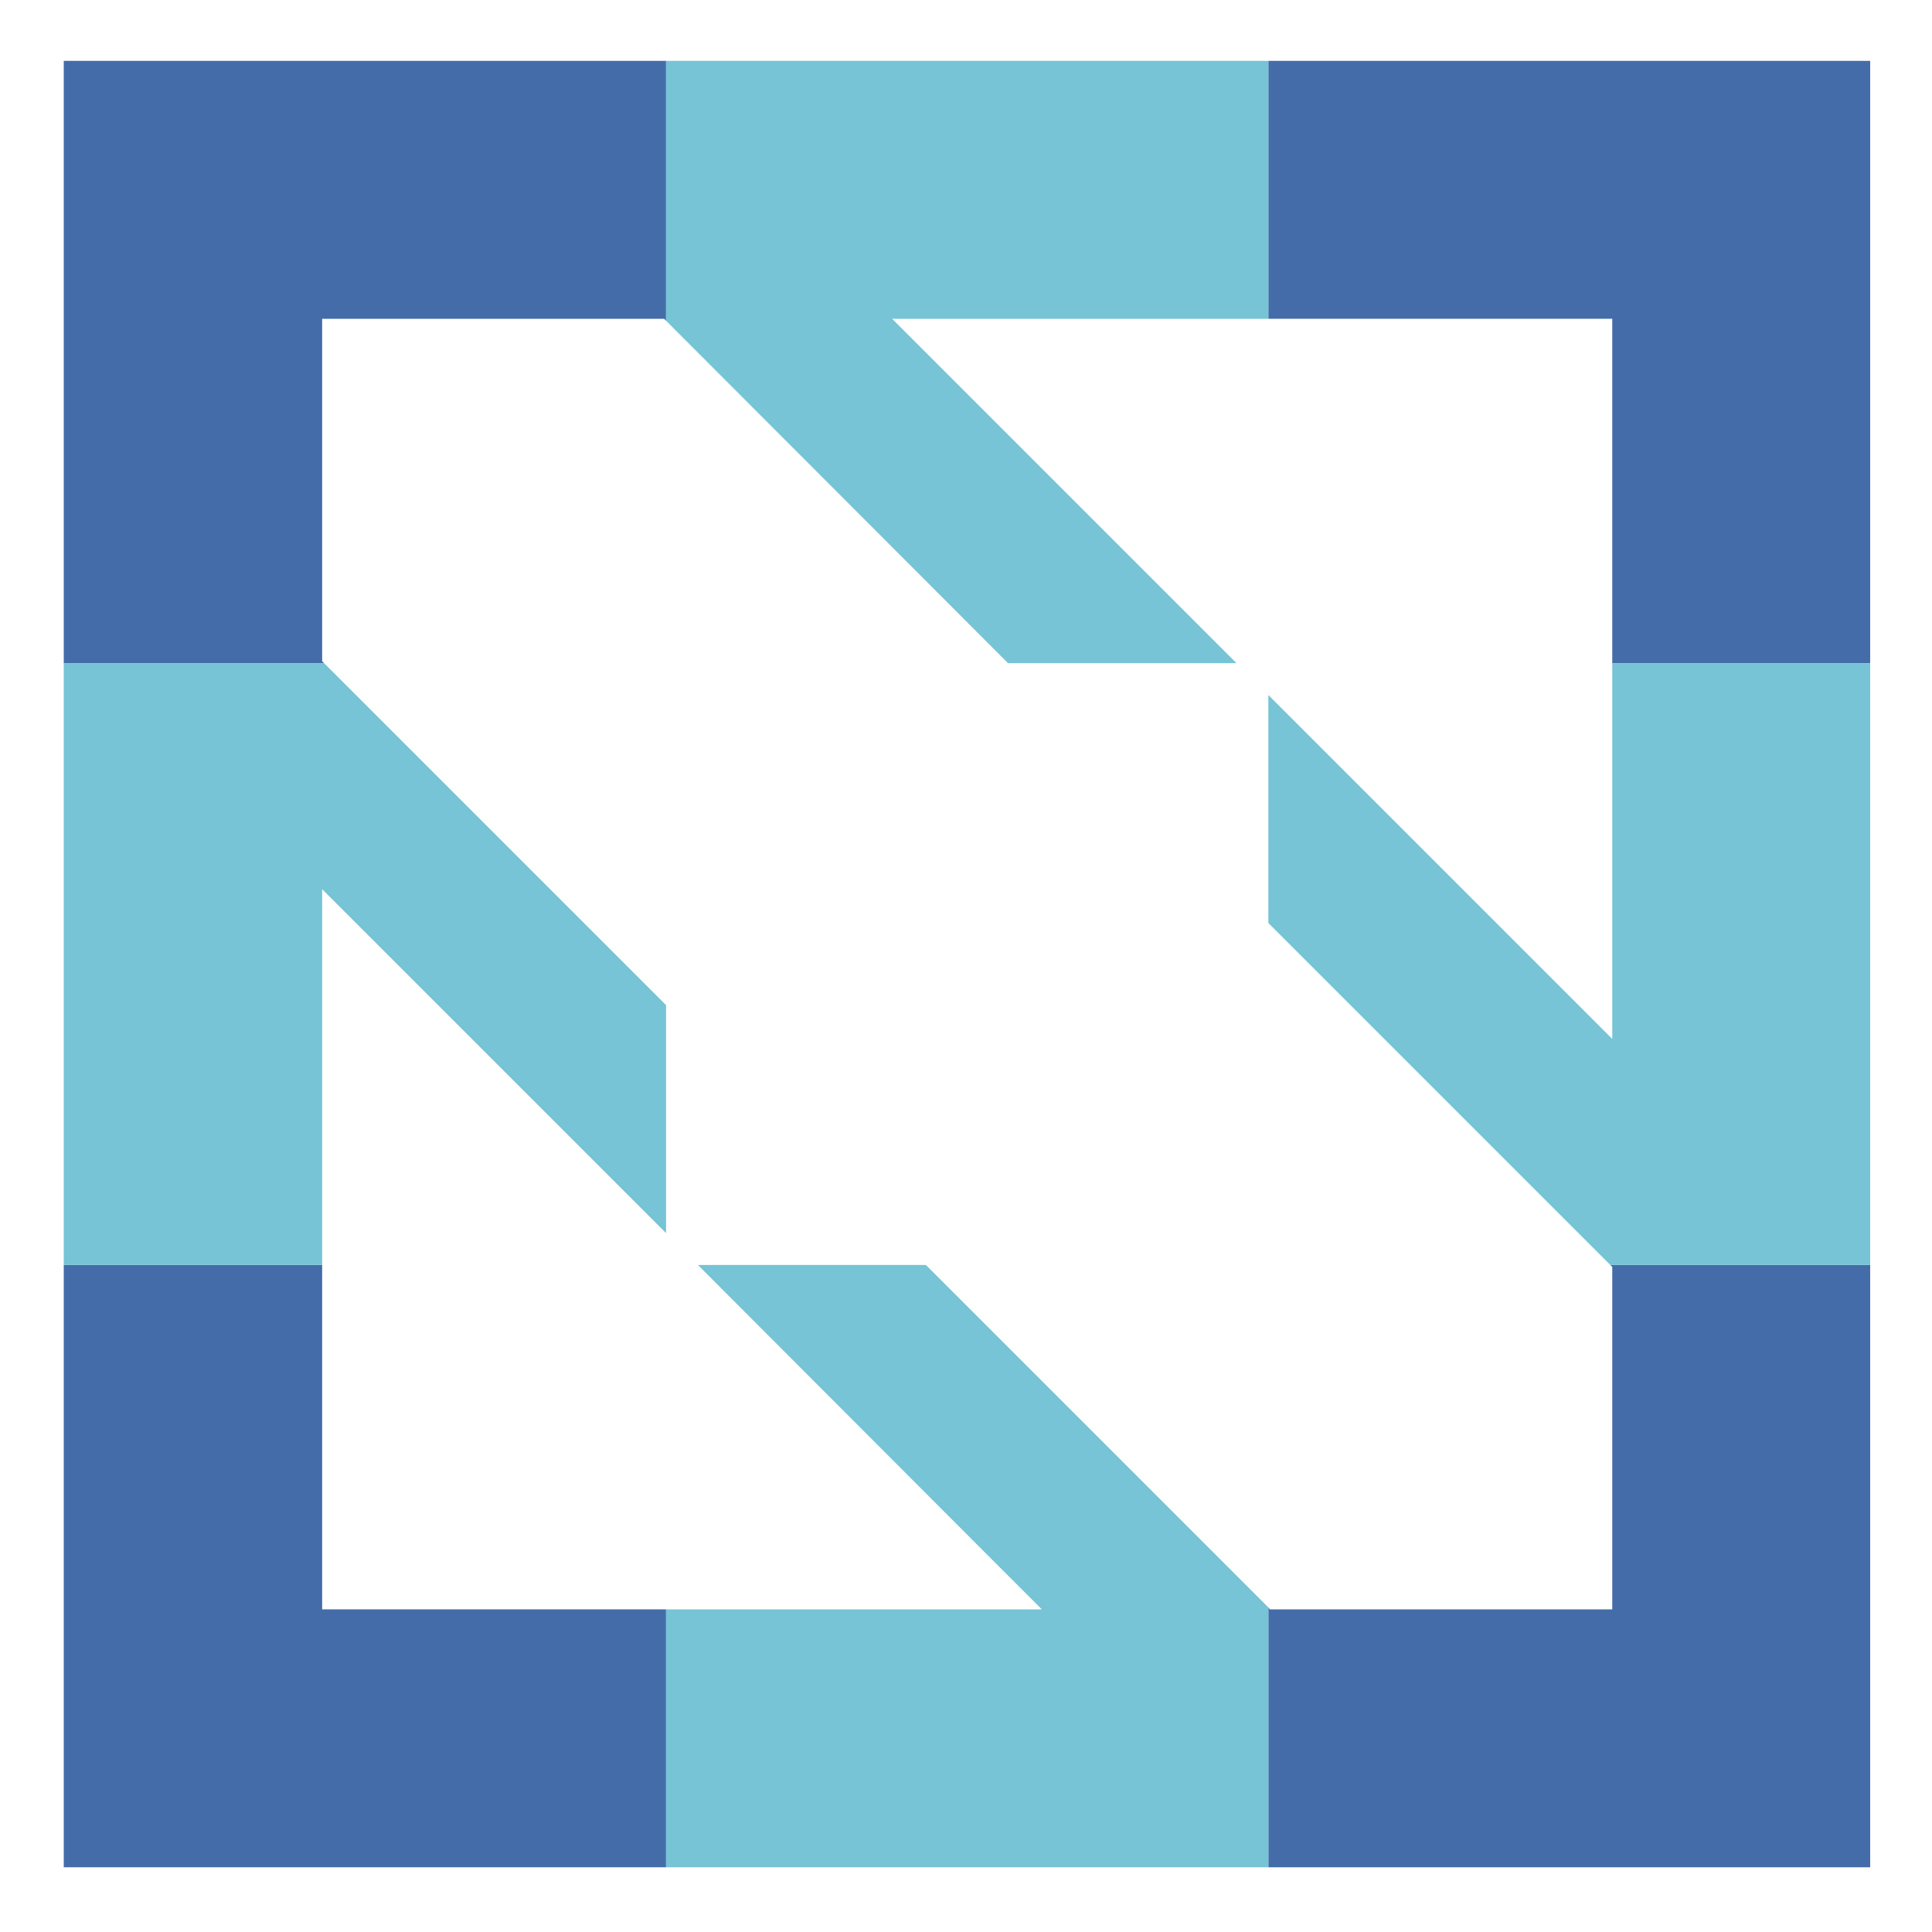
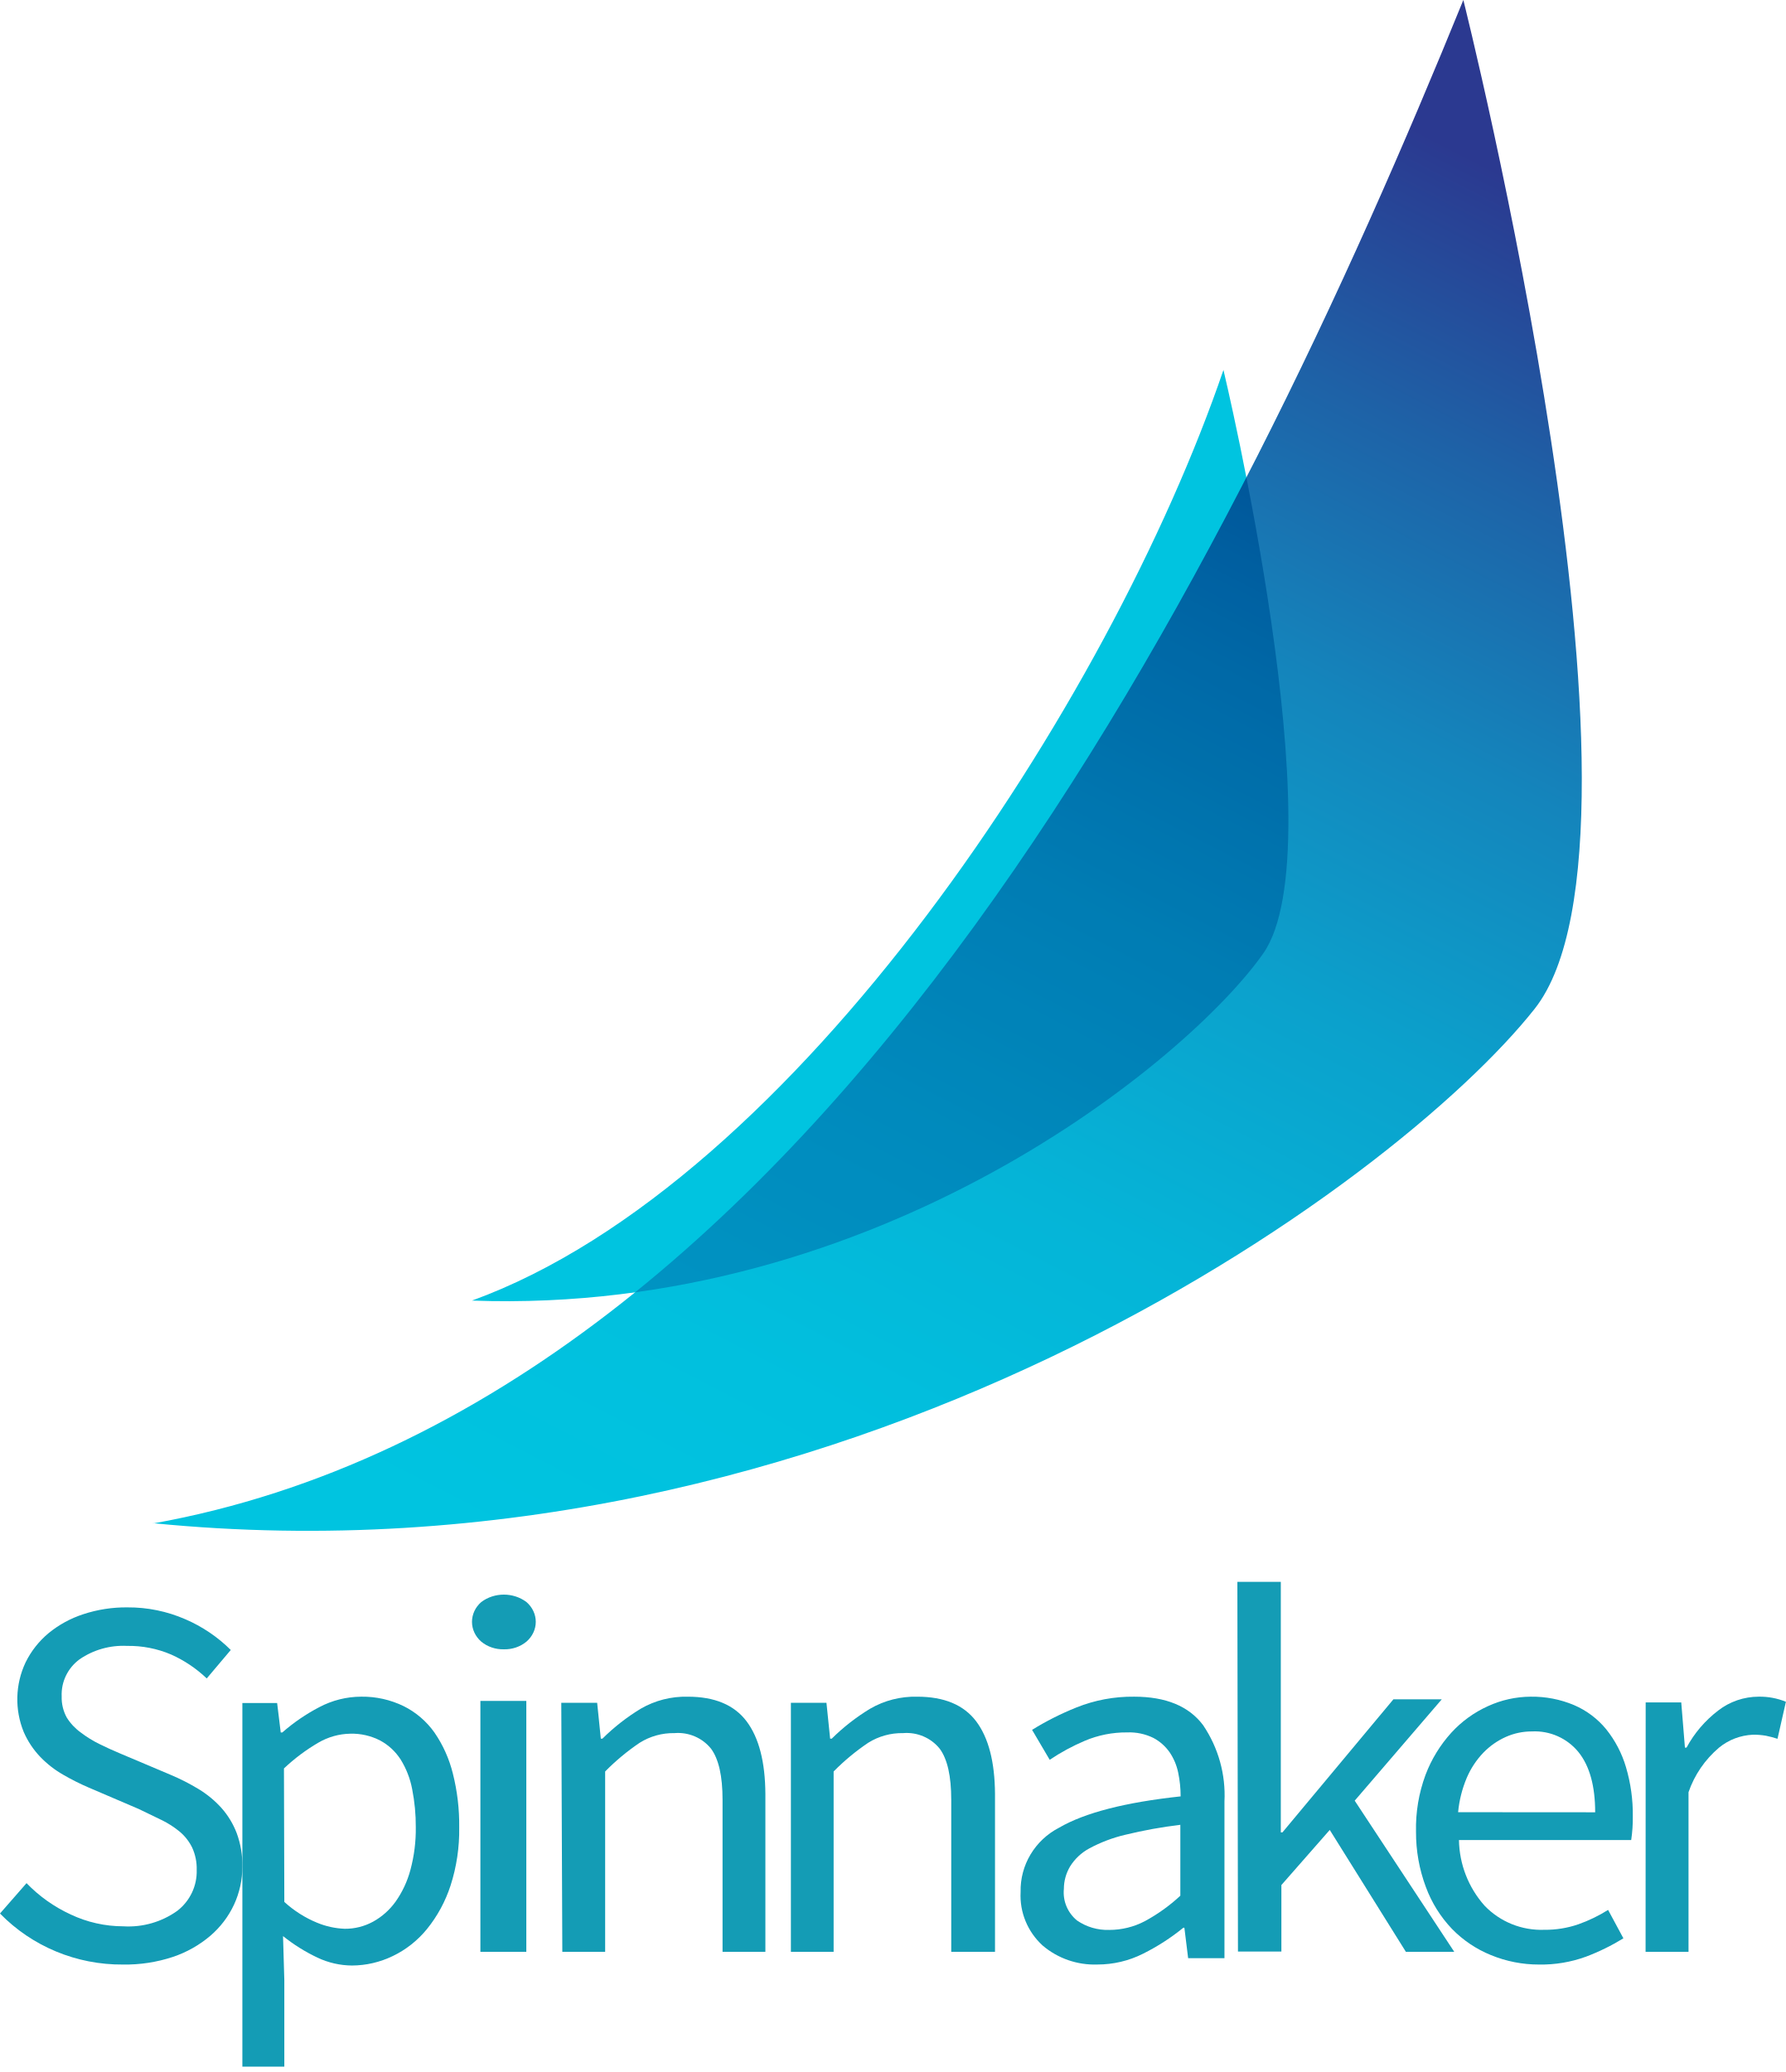
- <svg xmlns="http://www.w3.org/2000/svg" version="1.1" id="Layer_1" x="0px" y="0px" viewBox="0 0 400 400" style="enable-background:new 0 0 400 400;" xml:space="preserve">
-   <style type="text/css">
- 	.st0{fill:#446CA9;}
- 	.st1{fill:#76C4D5;}
- </style>
-   <g id="XMLID_15_">
-     <g id="XMLID_78_">
-       <polygon id="XMLID_82_" class="st0" points="66.7,261.9 13.2,261.9 13.2,386.6 137.9,386.6 137.9,333.2 66.7,333.2   " />
-       <polygon id="XMLID_81_" class="st0" points="333.8,262.3 333.8,333.2 262.9,333.2 262.6,332.8 262.6,386.6 387.2,386.6     387.2,261.9 333.4,261.9   " />
-       <polygon id="XMLID_80_" class="st0" points="13.2,137.3 67.1,137.3 66.7,136.9 66.7,66 66.7,66 137.5,66 137.9,66.4 137.9,12.6     13.2,12.6   " />
-       <polygon id="XMLID_79_" class="st0" points="262.6,12.6 262.6,66 333.8,66 333.8,137.3 387.2,137.3 387.2,12.6   " />
-     </g>
-     <g id="XMLID_73_">
-       <polygon id="XMLID_77_" class="st1" points="256,137.3 184.7,66 262.6,66 262.6,12.6 137.9,12.6 137.9,66.4 208.7,137.3   " />
-       <polygon id="XMLID_76_" class="st1" points="191.7,261.9 144.5,261.9 203.5,321 215.7,333.2 191.3,333.2 137.9,333.2 137.9,386.6     262.6,386.6 262.6,332.8 227.1,297.3   " />
-       <polygon id="XMLID_75_" class="st1" points="333.8,137.3 333.8,190.7 333.8,215.1 321.6,202.9 262.6,143.9 262.6,191.1 298,226.5     333.4,261.9 387.2,261.9 387.2,137.3   " />
-       <polygon id="XMLID_74_" class="st1" points="137.9,208.1 67.1,137.3 13.2,137.3 13.2,261.9 66.7,261.9 66.7,184.1 137.9,255.3       " />
-     </g>
+ <svg xmlns="http://www.w3.org/2000/svg" width="256px" height="297px" viewBox="0 0 256 297" version="1.1" preserveAspectRatio="xMidYMid">
+   <defs>
+     <linearGradient x1="82.179%" y1="6.032%" x2="34.613%" y2="106.135%" id="linearGradient-1">
+       <stop stop-color="#2B3990" offset="0%" />
+       <stop stop-color="#1E62A7" offset="16%" />
+       <stop stop-color="#1485BC" offset="32%" />
+       <stop stop-color="#0BA1CC" offset="49%" />
+       <stop stop-color="#05B4D7" offset="66%" />
+       <stop stop-color="#01C0DE" offset="83%" />
+       <stop stop-color="#00C4E0" offset="100%" />
+     </linearGradient>
+     <linearGradient x1="-31668%" y1="78954%" x2="-19806%" y2="78954%" id="linearGradient-2">
+       <stop stop-color="#2B3990" offset="0%" />
+       <stop stop-color="#1E62A7" offset="16%" />
+       <stop stop-color="#1485BC" offset="32%" />
+       <stop stop-color="#0BA1CC" offset="49%" />
+       <stop stop-color="#05B4D7" offset="66%" />
+       <stop stop-color="#01C0DE" offset="83%" />
+       <stop stop-color="#00C4E0" offset="100%" />
+     </linearGradient>
+   </defs>
+   <g>
+     <path d="M21.943,218.333 C120.803,228.132 200.184,169.657 219.986,144.601 C239.788,119.544 209.763,0 209.763,0 C177.217,79.956 118.04,201.14 21.943,218.373 L21.943,218.333 Z" fill="url(#linearGradient-1)" style="mix-blend-mode: multiply;" />
+     <path d="M67.657,186.424 C125.972,188.571 170.359,151.901 181.059,136.699 C191.759,121.497 175.376,53.029 175.376,53.029 C159.17,100.459 114.078,169.572 67.657,186.424 Z" fill="url(#linearGradient-2)" style="mix-blend-mode: multiply;" />
+     <path d="M3.805,269.93 C5.608,271.802 7.753,273.324 10.127,274.418 C12.484,275.534 15.066,276.115 17.681,276.117 C20.45,276.284 23.19,275.495 25.429,273.887 C27.24,272.478 28.266,270.31 28.196,268.04 C28.229,266.936 28.007,265.839 27.546,264.831 C27.123,263.969 26.525,263.2 25.789,262.574 C24.983,261.903 24.095,261.332 23.146,260.874 L19.881,259.297 L12.673,256.21 C11.439,255.678 10.238,255.074 9.076,254.401 C7.86,253.708 6.751,252.847 5.783,251.845 C4.783,250.799 3.977,249.589 3.403,248.269 C2.088,245.048 2.183,241.437 3.666,238.288 C4.454,236.681 5.576,235.254 6.959,234.1 C8.431,232.894 10.121,231.972 11.94,231.38 C13.977,230.709 16.114,230.378 18.263,230.401 C21.121,230.382 23.951,230.962 26.564,232.101 C29,233.151 31.211,234.646 33.08,236.507 L29.635,240.586 C28.147,239.163 26.42,238.003 24.53,237.159 C22.536,236.308 20.38,235.886 18.207,235.922 C15.789,235.803 13.399,236.477 11.414,237.839 C9.714,239.084 8.751,241.074 8.841,243.156 C8.808,244.217 9.061,245.268 9.574,246.202 C10.095,247.035 10.777,247.76 11.58,248.337 C12.416,248.977 13.315,249.533 14.264,249.996 C15.233,250.476 16.229,250.929 17.253,251.356 L24.392,254.374 C25.798,254.963 27.158,255.653 28.459,256.441 C29.687,257.184 30.796,258.1 31.752,259.161 C32.695,260.228 33.435,261.453 33.938,262.778 C34.5,264.312 34.772,265.934 34.74,267.564 C34.745,269.44 34.339,271.295 33.55,273.004 C32.75,274.722 31.585,276.252 30.133,277.491 C28.558,278.827 26.735,279.851 24.765,280.51 C22.47,281.267 20.061,281.635 17.64,281.597 C10.985,281.653 4.603,279.006 0,274.282 L3.805,269.93 Z" fill="#149CB5" />
+     <path d="M40.756,283.86 L40.756,296.229 L34.743,296.229 L34.743,244.113 L39.725,244.113 L40.24,248.331 L40.465,248.331 C42.083,246.915 43.857,245.7 45.751,244.712 C47.619,243.721 49.689,243.203 51.791,243.201 C53.891,243.171 55.971,243.637 57.87,244.562 C59.614,245.428 61.126,246.722 62.27,248.331 C63.495,250.107 64.391,252.099 64.913,254.21 C65.551,256.732 65.858,259.332 65.825,261.938 C65.871,264.771 65.451,267.591 64.583,270.28 C63.844,272.55 62.702,274.659 61.213,276.498 C59.874,278.145 58.2,279.469 56.31,280.376 C54.479,281.264 52.48,281.729 50.456,281.737 C48.749,281.726 47.064,281.341 45.513,280.608 C43.755,279.778 42.097,278.742 40.571,277.519 L40.756,283.86 Z M40.756,272.62 C42.14,273.886 43.727,274.894 45.447,275.6 C46.71,276.124 48.051,276.419 49.412,276.471 C50.83,276.484 52.229,276.133 53.482,275.45 C54.75,274.751 55.852,273.77 56.707,272.579 C57.678,271.205 58.399,269.66 58.834,268.021 C59.37,266.032 59.628,263.975 59.601,261.911 C59.611,260.084 59.438,258.26 59.085,256.468 C58.8,254.954 58.24,253.509 57.433,252.209 C56.694,251.062 55.685,250.126 54.5,249.488 C53.172,248.804 51.702,248.468 50.218,248.508 C48.614,248.534 47.042,248.973 45.645,249.787 C43.866,250.823 42.208,252.065 40.703,253.488 L40.756,272.62 Z" fill="#149CB5" />
+     <path d="M72.233,236.412 C71.033,236.443 69.867,236.046 68.977,235.304 C68.134,234.567 67.657,233.544 67.657,232.473 C67.657,231.403 68.134,230.379 68.977,229.643 C70.865,228.214 73.585,228.214 75.474,229.643 C76.32,230.378 76.8,231.402 76.8,232.473 C76.8,233.545 76.32,234.569 75.474,235.304 C74.588,236.044 73.427,236.441 72.233,236.412 Z M68.861,243.807 L75.445,243.807 L75.445,279.771 L68.861,279.771 L68.861,243.807 Z" fill="#149CB5" />
+     <path d="M80.457,244.078 L85.599,244.078 L86.125,249.219 L86.354,249.219 C88.006,247.58 89.85,246.139 91.847,244.926 C93.887,243.742 96.225,243.145 98.594,243.204 C102.436,243.204 105.243,244.379 107.015,246.728 C108.788,249.078 109.687,252.553 109.714,257.155 L109.714,279.771 L103.574,279.771 L103.574,257.963 C103.574,254.589 103.025,252.156 101.928,250.663 C100.677,249.1 98.709,248.258 96.692,248.424 C94.919,248.391 93.177,248.875 91.685,249.815 C89.903,251.019 88.249,252.395 86.746,253.923 L86.746,279.771 L80.606,279.771 L80.457,244.078 Z" fill="#149CB5" />
+     <path d="M113.371,244.079 L118.468,244.079 L118.996,249.219 L119.226,249.219 C120.88,247.58 122.727,246.139 124.728,244.927 C126.771,243.741 129.114,243.144 131.488,243.204 C135.337,243.204 138.149,244.379 139.925,246.728 C141.7,249.078 142.602,252.554 142.629,257.155 L142.629,279.771 L136.355,279.771 L136.355,257.964 C136.355,254.589 135.806,252.156 134.706,250.663 C133.453,249.1 131.482,248.258 129.46,248.424 C127.684,248.391 125.939,248.875 124.444,249.815 C122.659,251.02 121.002,252.395 119.496,253.923 L119.496,279.771 L113.371,279.771 L113.371,244.079 Z" fill="#149CB5" />
+     <path d="M146.3,271.2 C146.209,267.342 148.35,263.768 151.824,261.976 C155.506,259.839 161.31,258.344 169.237,257.493 C169.238,256.357 169.122,255.224 168.892,254.11 C168.681,253.062 168.264,252.065 167.663,251.176 C167.063,250.315 166.263,249.607 165.329,249.111 C164.164,248.541 162.872,248.27 161.573,248.323 C159.479,248.304 157.405,248.715 155.483,249.532 C153.728,250.279 152.05,251.189 150.47,252.249 L147.943,247.956 C149.961,246.707 152.087,245.634 154.296,244.75 C156.924,243.694 159.742,243.167 162.581,243.202 C167.119,243.202 170.411,244.56 172.454,247.277 C174.642,250.509 175.717,254.348 175.52,258.227 L175.52,280.683 L170.314,280.683 L169.775,276.322 L169.623,276.322 C167.847,277.77 165.91,279.019 163.851,280.044 C161.826,281.065 159.582,281.596 157.306,281.593 C154.436,281.694 151.634,280.724 149.462,278.876 C147.3,276.907 146.141,274.094 146.3,271.2 Z M152.5,270.752 C152.328,272.473 153.031,274.166 154.378,275.276 C155.73,276.211 157.353,276.687 159.004,276.634 C160.781,276.636 162.532,276.207 164.1,275.384 C165.95,274.385 167.662,273.157 169.195,271.73 L169.195,261.568 C166.54,261.885 163.907,262.361 161.31,262.995 C159.508,263.417 157.771,264.075 156.146,264.951 C155.01,265.563 154.058,266.458 153.384,267.546 C152.808,268.519 152.503,269.625 152.5,270.752 Z" fill="#149CB5" />
+     <polygon fill="#149CB5" points="177.371 226.743 183.597 226.743 183.597 262.651 183.833 262.651 199.736 243.581 206.669 243.581 194.19 258.108 208.457 279.771 201.525 279.771 190.613 262.301 183.68 270.203 183.68 279.731 177.455 279.731" />
+     <path d="M202.977,262.556 C202.914,259.78 203.376,257.018 204.34,254.412 C205.183,252.181 206.44,250.127 208.045,248.359 C209.516,246.75 211.301,245.457 213.291,244.559 C215.21,243.677 217.295,243.214 219.409,243.202 C221.546,243.169 223.666,243.581 225.635,244.41 C227.427,245.178 229.006,246.366 230.24,247.871 C231.529,249.48 232.492,251.324 233.074,253.299 C233.755,255.594 234.086,257.978 234.055,260.371 C234.069,261.501 233.991,262.631 233.824,263.75 L209.135,263.75 C209.189,267.221 210.49,270.557 212.801,273.156 C215.027,275.479 218.148,276.739 221.371,276.616 C223.03,276.635 224.68,276.369 226.248,275.829 C227.742,275.3 229.172,274.608 230.513,273.766 L232.706,277.838 C231.005,278.884 229.208,279.766 227.338,280.471 C225.188,281.254 222.911,281.636 220.621,281.597 C218.251,281.603 215.904,281.142 213.713,280.24 C211.609,279.387 209.707,278.107 208.127,276.481 C206.486,274.76 205.216,272.723 204.394,270.495 C203.443,267.956 202.963,265.266 202.977,262.556 Z M228.66,259.773 C228.66,256.009 227.865,253.137 226.275,251.155 C224.652,249.155 222.165,248.05 219.586,248.183 C218.299,248.178 217.027,248.447 215.852,248.97 C214.646,249.51 213.555,250.274 212.637,251.223 C211.63,252.273 210.822,253.496 210.253,254.833 C209.589,256.403 209.171,258.064 209.013,259.76 L228.66,259.773 Z" fill="#149CB5" />
+     <path d="M235.899,244.024 L240.999,244.024 L241.526,250.499 L241.756,250.499 C242.867,248.436 244.412,246.627 246.288,245.192 C247.943,243.905 249.992,243.204 252.104,243.201 C253.44,243.179 254.767,243.427 256,243.931 L254.796,249.239 C254.255,249.061 253.704,248.915 253.146,248.801 C252.525,248.694 251.896,248.645 251.266,248.655 C249.489,248.733 247.788,249.381 246.423,250.499 C244.404,252.208 242.891,254.417 242.04,256.895 L242.04,279.771 L235.886,279.771 L235.899,244.024 Z" fill="#149CB5" />
  </g>
</svg>
